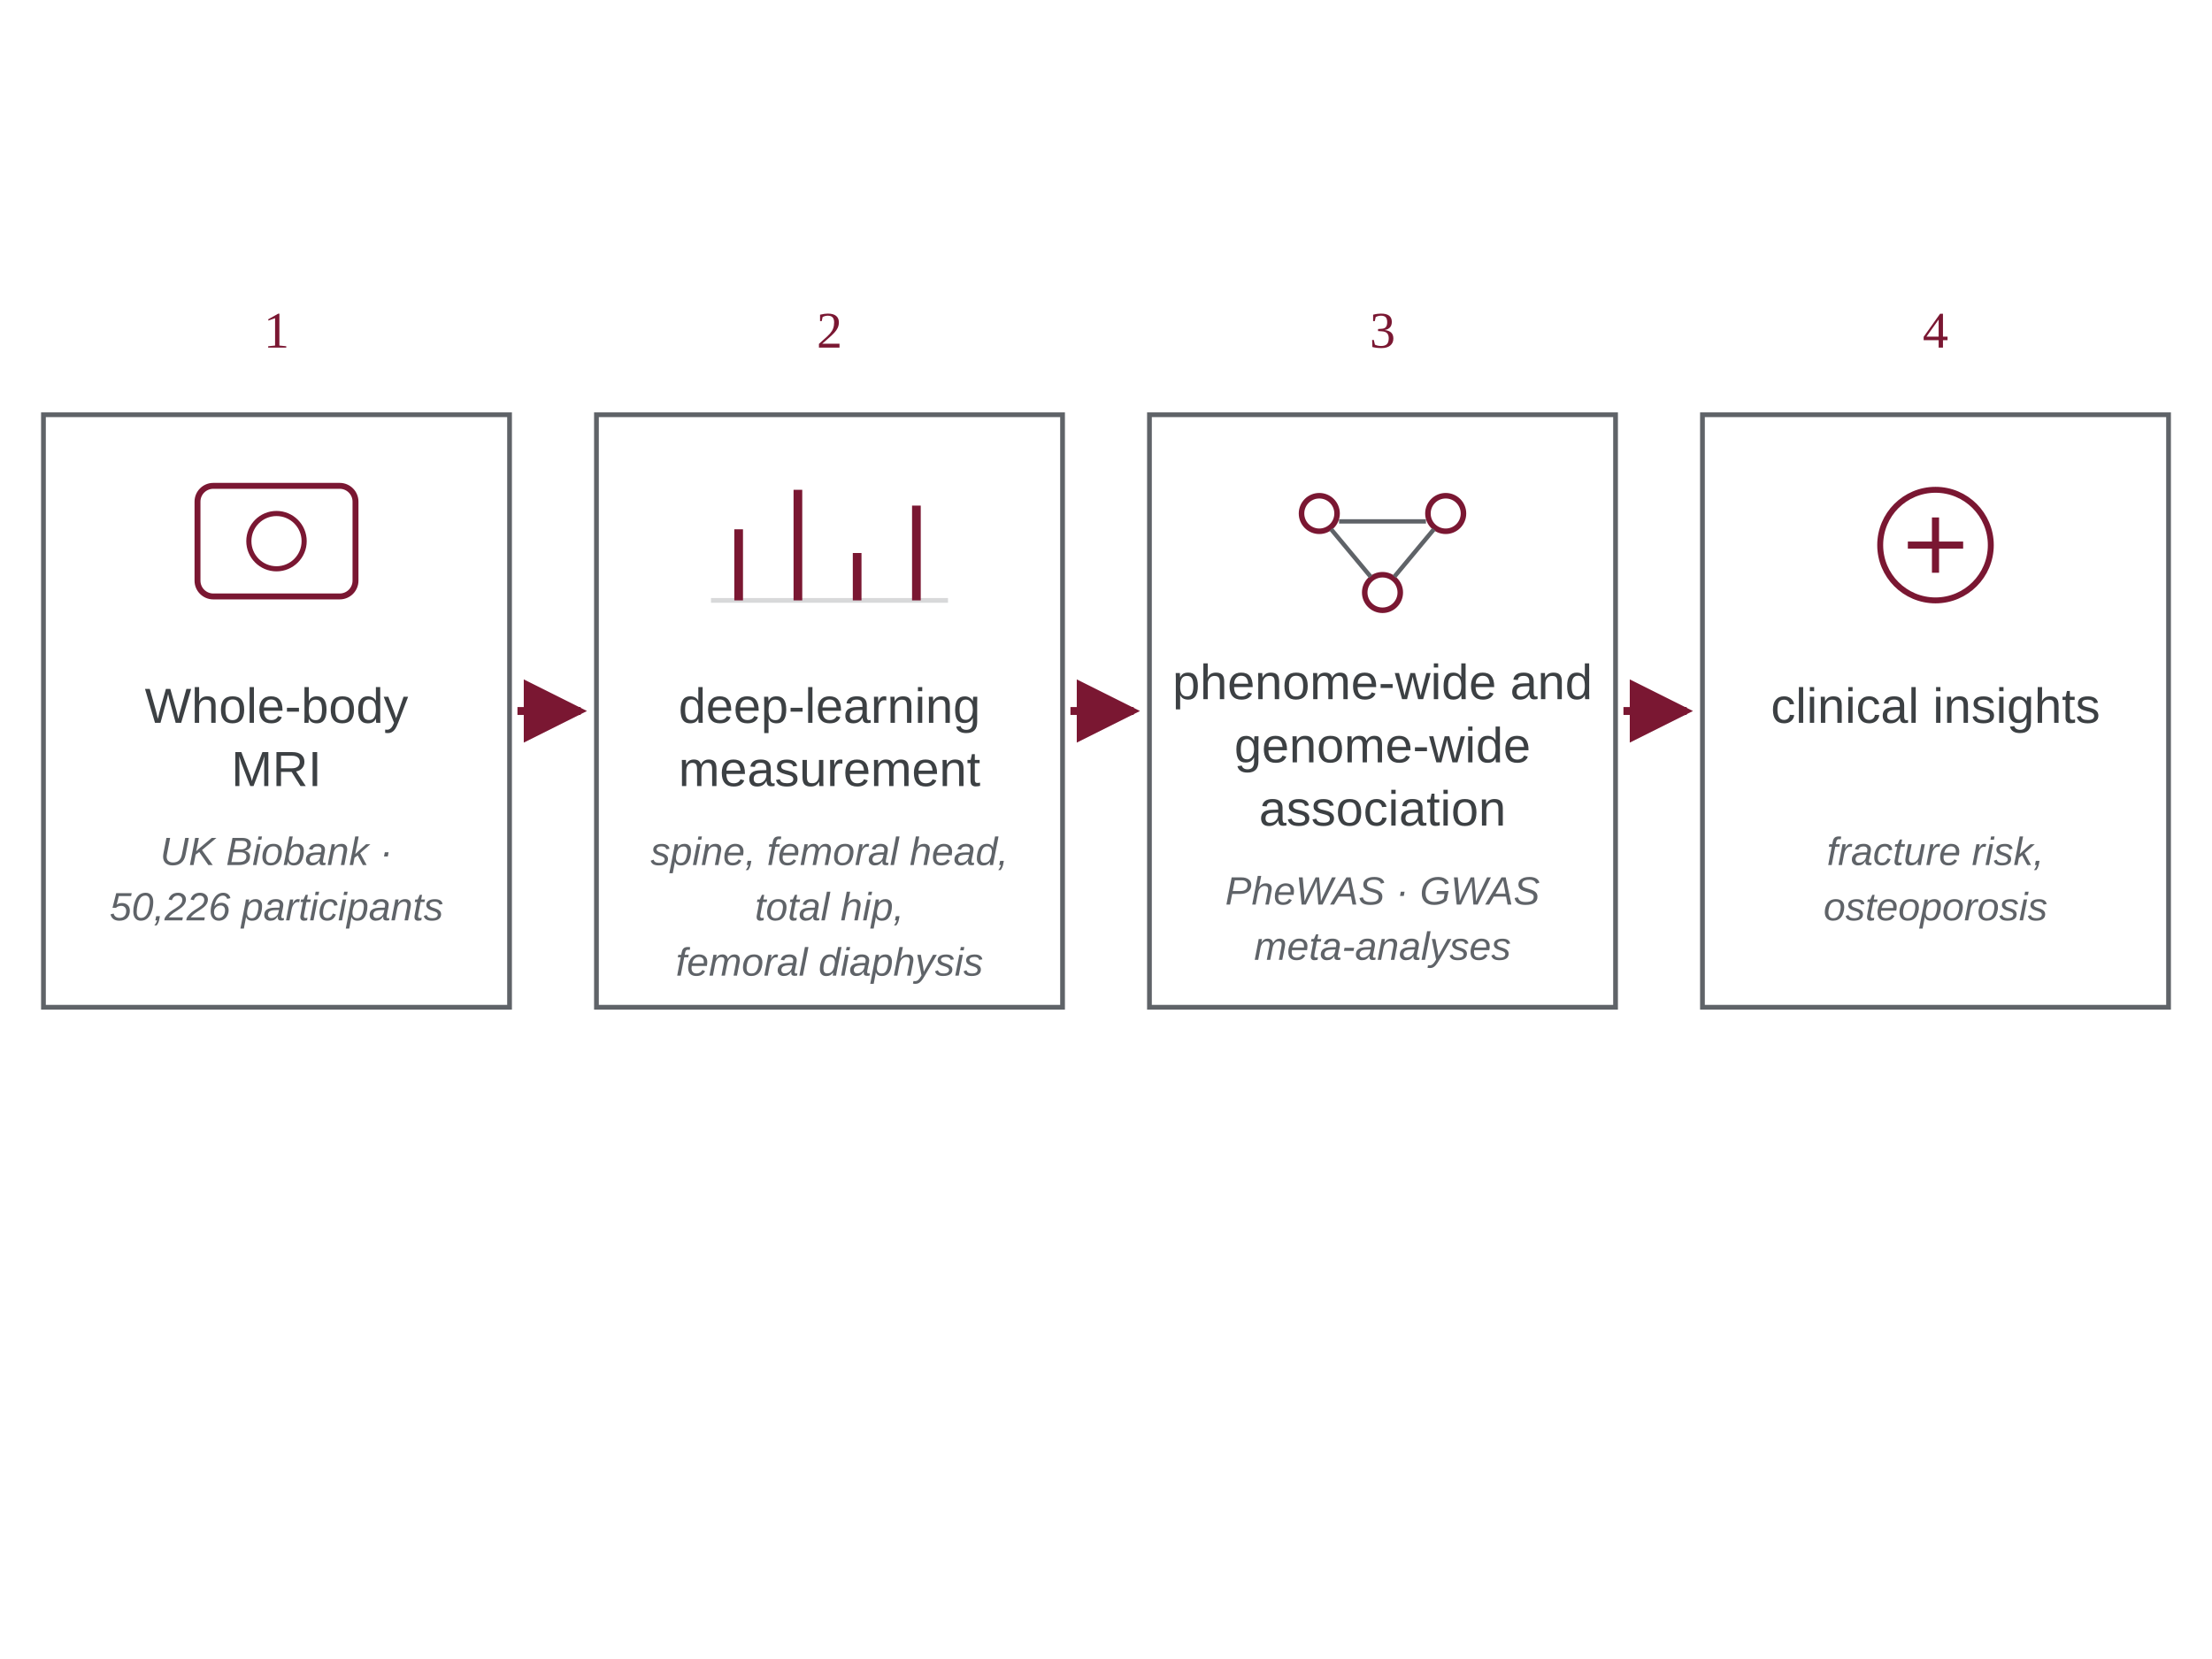
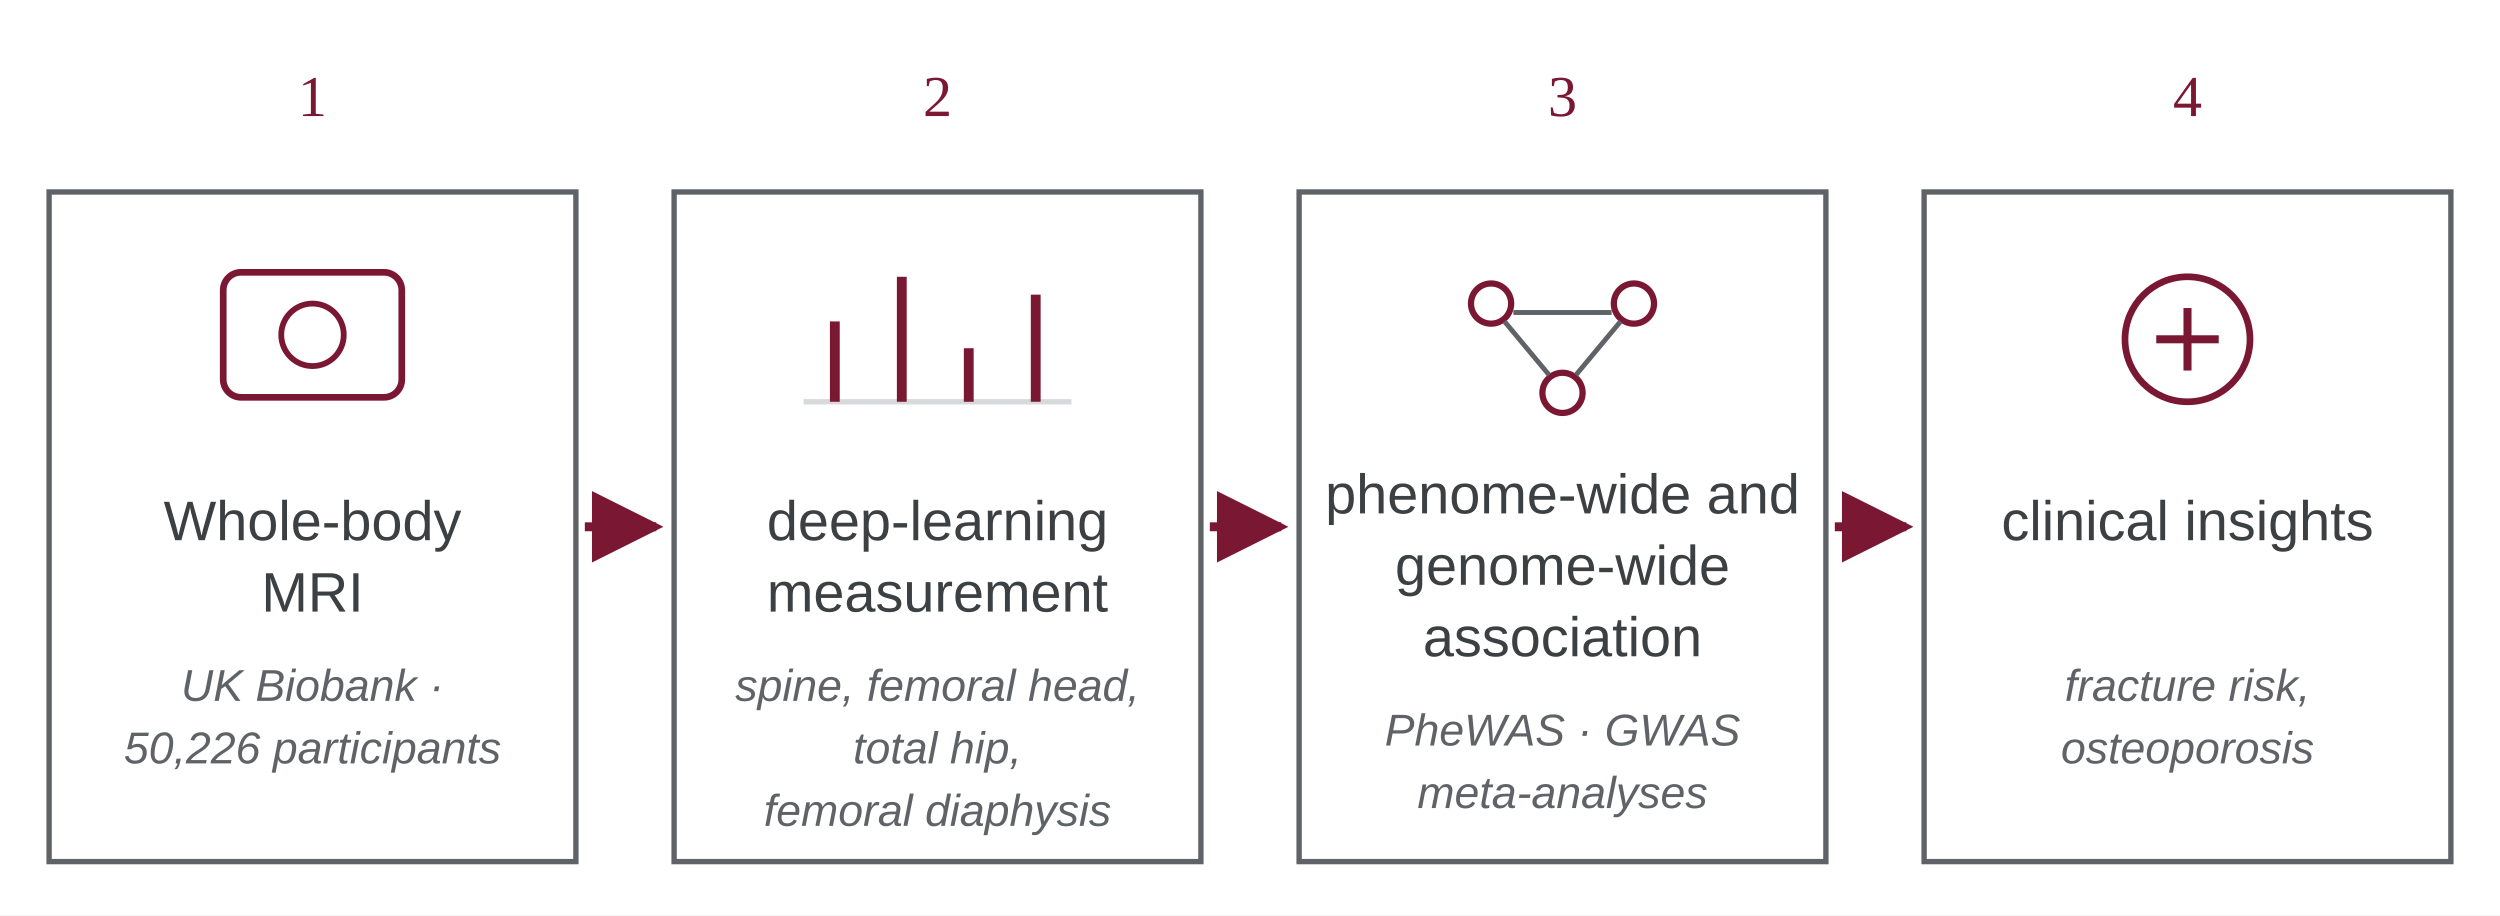
- <svg xmlns="http://www.w3.org/2000/svg" viewBox="0 0 560 420" width="560" height="420" role="img" aria-label="Whole-body MRI measurement and association pipeline">
+ <svg xmlns="http://www.w3.org/2000/svg" viewBox="0 62 560 205" width="560" height="205" role="img" aria-label="Whole-body MRI measurement and association pipeline">
  <defs>
    <marker id="med-arrow" viewBox="0 0 10 10" refX="9" refY="5" markerWidth="8" markerHeight="8" orient="auto-start-reverse">
      <path d="M0,0 L10,5 L0,10 Z" fill="#7a1732" />
    </marker>
  </defs>
-   <rect x="0" y="0" width="560" height="420" fill="#ffffff" />
+   <rect x="0" y="62" width="560" height="205" fill="#ffffff" />
  <g>
    <text x="70" y="88" text-anchor="middle" font-family="Georgia, 'Times New Roman', serif" font-size="13" fill="#7a1732">1</text>
    <rect x="11" y="105" width="118" height="150" fill="#ffffff" stroke="#5f6368" stroke-width="1.2" />
    <rect x="50" y="123" width="40" height="28" rx="4" fill="none" stroke="#7a1732" stroke-width="1.5" />
    <circle cx="70" cy="137" r="7" fill="none" stroke="#7a1732" stroke-width="1.3" />
    <text x="70" y="183" text-anchor="middle" font-family="Arial, Helvetica, sans-serif" font-size="12.5" fill="#3c4043">Whole-body</text>
    <text x="70" y="199" text-anchor="middle" font-family="Arial, Helvetica, sans-serif" font-size="12.5" fill="#3c4043">MRI</text>
    <text x="70" y="219" text-anchor="middle" font-family="Arial, Helvetica, sans-serif" font-size="10" font-style="italic" fill="#5f6368">UK Biobank ·</text>
    <text x="70" y="233" text-anchor="middle" font-family="Arial, Helvetica, sans-serif" font-size="10" font-style="italic" fill="#5f6368">50,226 participants</text>
  </g>
  <g>
    <text x="210" y="88" text-anchor="middle" font-family="Georgia, 'Times New Roman', serif" font-size="13" fill="#7a1732">2</text>
    <rect x="151" y="105" width="118" height="150" fill="#ffffff" stroke="#5f6368" stroke-width="1.2" />
    <line x1="180" y1="152" x2="240" y2="152" stroke="#d8d9da" stroke-width="1.2" />
    <line x1="187" y1="152" x2="187" y2="134" stroke="#7a1732" stroke-width="2.2" />
    <line x1="202" y1="152" x2="202" y2="124" stroke="#7a1732" stroke-width="2.2" />
    <line x1="217" y1="152" x2="217" y2="140" stroke="#7a1732" stroke-width="2.2" />
    <line x1="232" y1="152" x2="232" y2="128" stroke="#7a1732" stroke-width="2.2" />
    <text x="210" y="183" text-anchor="middle" font-family="Arial, Helvetica, sans-serif" font-size="12.5" fill="#3c4043">deep-learning</text>
    <text x="210" y="199" text-anchor="middle" font-family="Arial, Helvetica, sans-serif" font-size="12.5" fill="#3c4043">measurement</text>
    <text x="210" y="219" text-anchor="middle" font-family="Arial, Helvetica, sans-serif" font-size="10" font-style="italic" fill="#5f6368">spine, femoral head,</text>
    <text x="210" y="233" text-anchor="middle" font-family="Arial, Helvetica, sans-serif" font-size="10" font-style="italic" fill="#5f6368">total hip,</text>
    <text x="210" y="247" text-anchor="middle" font-family="Arial, Helvetica, sans-serif" font-size="10" font-style="italic" fill="#5f6368">femoral diaphysis</text>
  </g>
  <g>
    <text x="350" y="88" text-anchor="middle" font-family="Georgia, 'Times New Roman', serif" font-size="13" fill="#7a1732">3</text>
    <rect x="291" y="105" width="118" height="150" fill="#ffffff" stroke="#5f6368" stroke-width="1.2" />
    <circle cx="334" cy="130" r="4.5" fill="none" stroke="#7a1732" stroke-width="1.4" />
    <circle cx="366" cy="130" r="4.5" fill="none" stroke="#7a1732" stroke-width="1.4" />
    <circle cx="350" cy="150" r="4.5" fill="none" stroke="#7a1732" stroke-width="1.4" />
    <line x1="339" y1="132" x2="361" y2="132" stroke="#5f6368" stroke-width="1.1" />
    <line x1="337" y1="134" x2="347" y2="146" stroke="#5f6368" stroke-width="1.1" />
    <line x1="363" y1="134" x2="353" y2="146" stroke="#5f6368" stroke-width="1.1" />
    <text x="350" y="177" text-anchor="middle" font-family="Arial, Helvetica, sans-serif" font-size="12.5" fill="#3c4043">phenome-wide and</text>
    <text x="350" y="193" text-anchor="middle" font-family="Arial, Helvetica, sans-serif" font-size="12.5" fill="#3c4043">genome-wide</text>
    <text x="350" y="209" text-anchor="middle" font-family="Arial, Helvetica, sans-serif" font-size="12.5" fill="#3c4043">association</text>
    <text x="350" y="229" text-anchor="middle" font-family="Arial, Helvetica, sans-serif" font-size="10" font-style="italic" fill="#5f6368">PheWAS · GWAS</text>
    <text x="350" y="243" text-anchor="middle" font-family="Arial, Helvetica, sans-serif" font-size="10" font-style="italic" fill="#5f6368">meta-analyses</text>
  </g>
  <g>
    <text x="490" y="88" text-anchor="middle" font-family="Georgia, 'Times New Roman', serif" font-size="13" fill="#7a1732">4</text>
    <rect x="431" y="105" width="118" height="150" fill="#ffffff" stroke="#5f6368" stroke-width="1.2" />
    <circle cx="490" cy="138" r="14" fill="none" stroke="#7a1732" stroke-width="1.5" />
    <line x1="490" y1="131" x2="490" y2="145" stroke="#7a1732" stroke-width="1.8" />
    <line x1="483" y1="138" x2="497" y2="138" stroke="#7a1732" stroke-width="1.8" />
    <text x="490" y="183" text-anchor="middle" font-family="Arial, Helvetica, sans-serif" font-size="12.5" fill="#3c4043">clinical insights</text>
    <text x="490" y="219" text-anchor="middle" font-family="Arial, Helvetica, sans-serif" font-size="10" font-style="italic" fill="#5f6368">fracture risk,</text>
    <text x="490" y="233" text-anchor="middle" font-family="Arial, Helvetica, sans-serif" font-size="10" font-style="italic" fill="#5f6368">osteoporosis</text>
  </g>
  <line x1="131" y1="180" x2="147" y2="180" stroke="#7a1732" stroke-width="2" marker-end="url(#med-arrow)" />
  <line x1="271" y1="180" x2="287" y2="180" stroke="#7a1732" stroke-width="2" marker-end="url(#med-arrow)" />
  <line x1="411" y1="180" x2="427" y2="180" stroke="#7a1732" stroke-width="2" marker-end="url(#med-arrow)" />
</svg>
